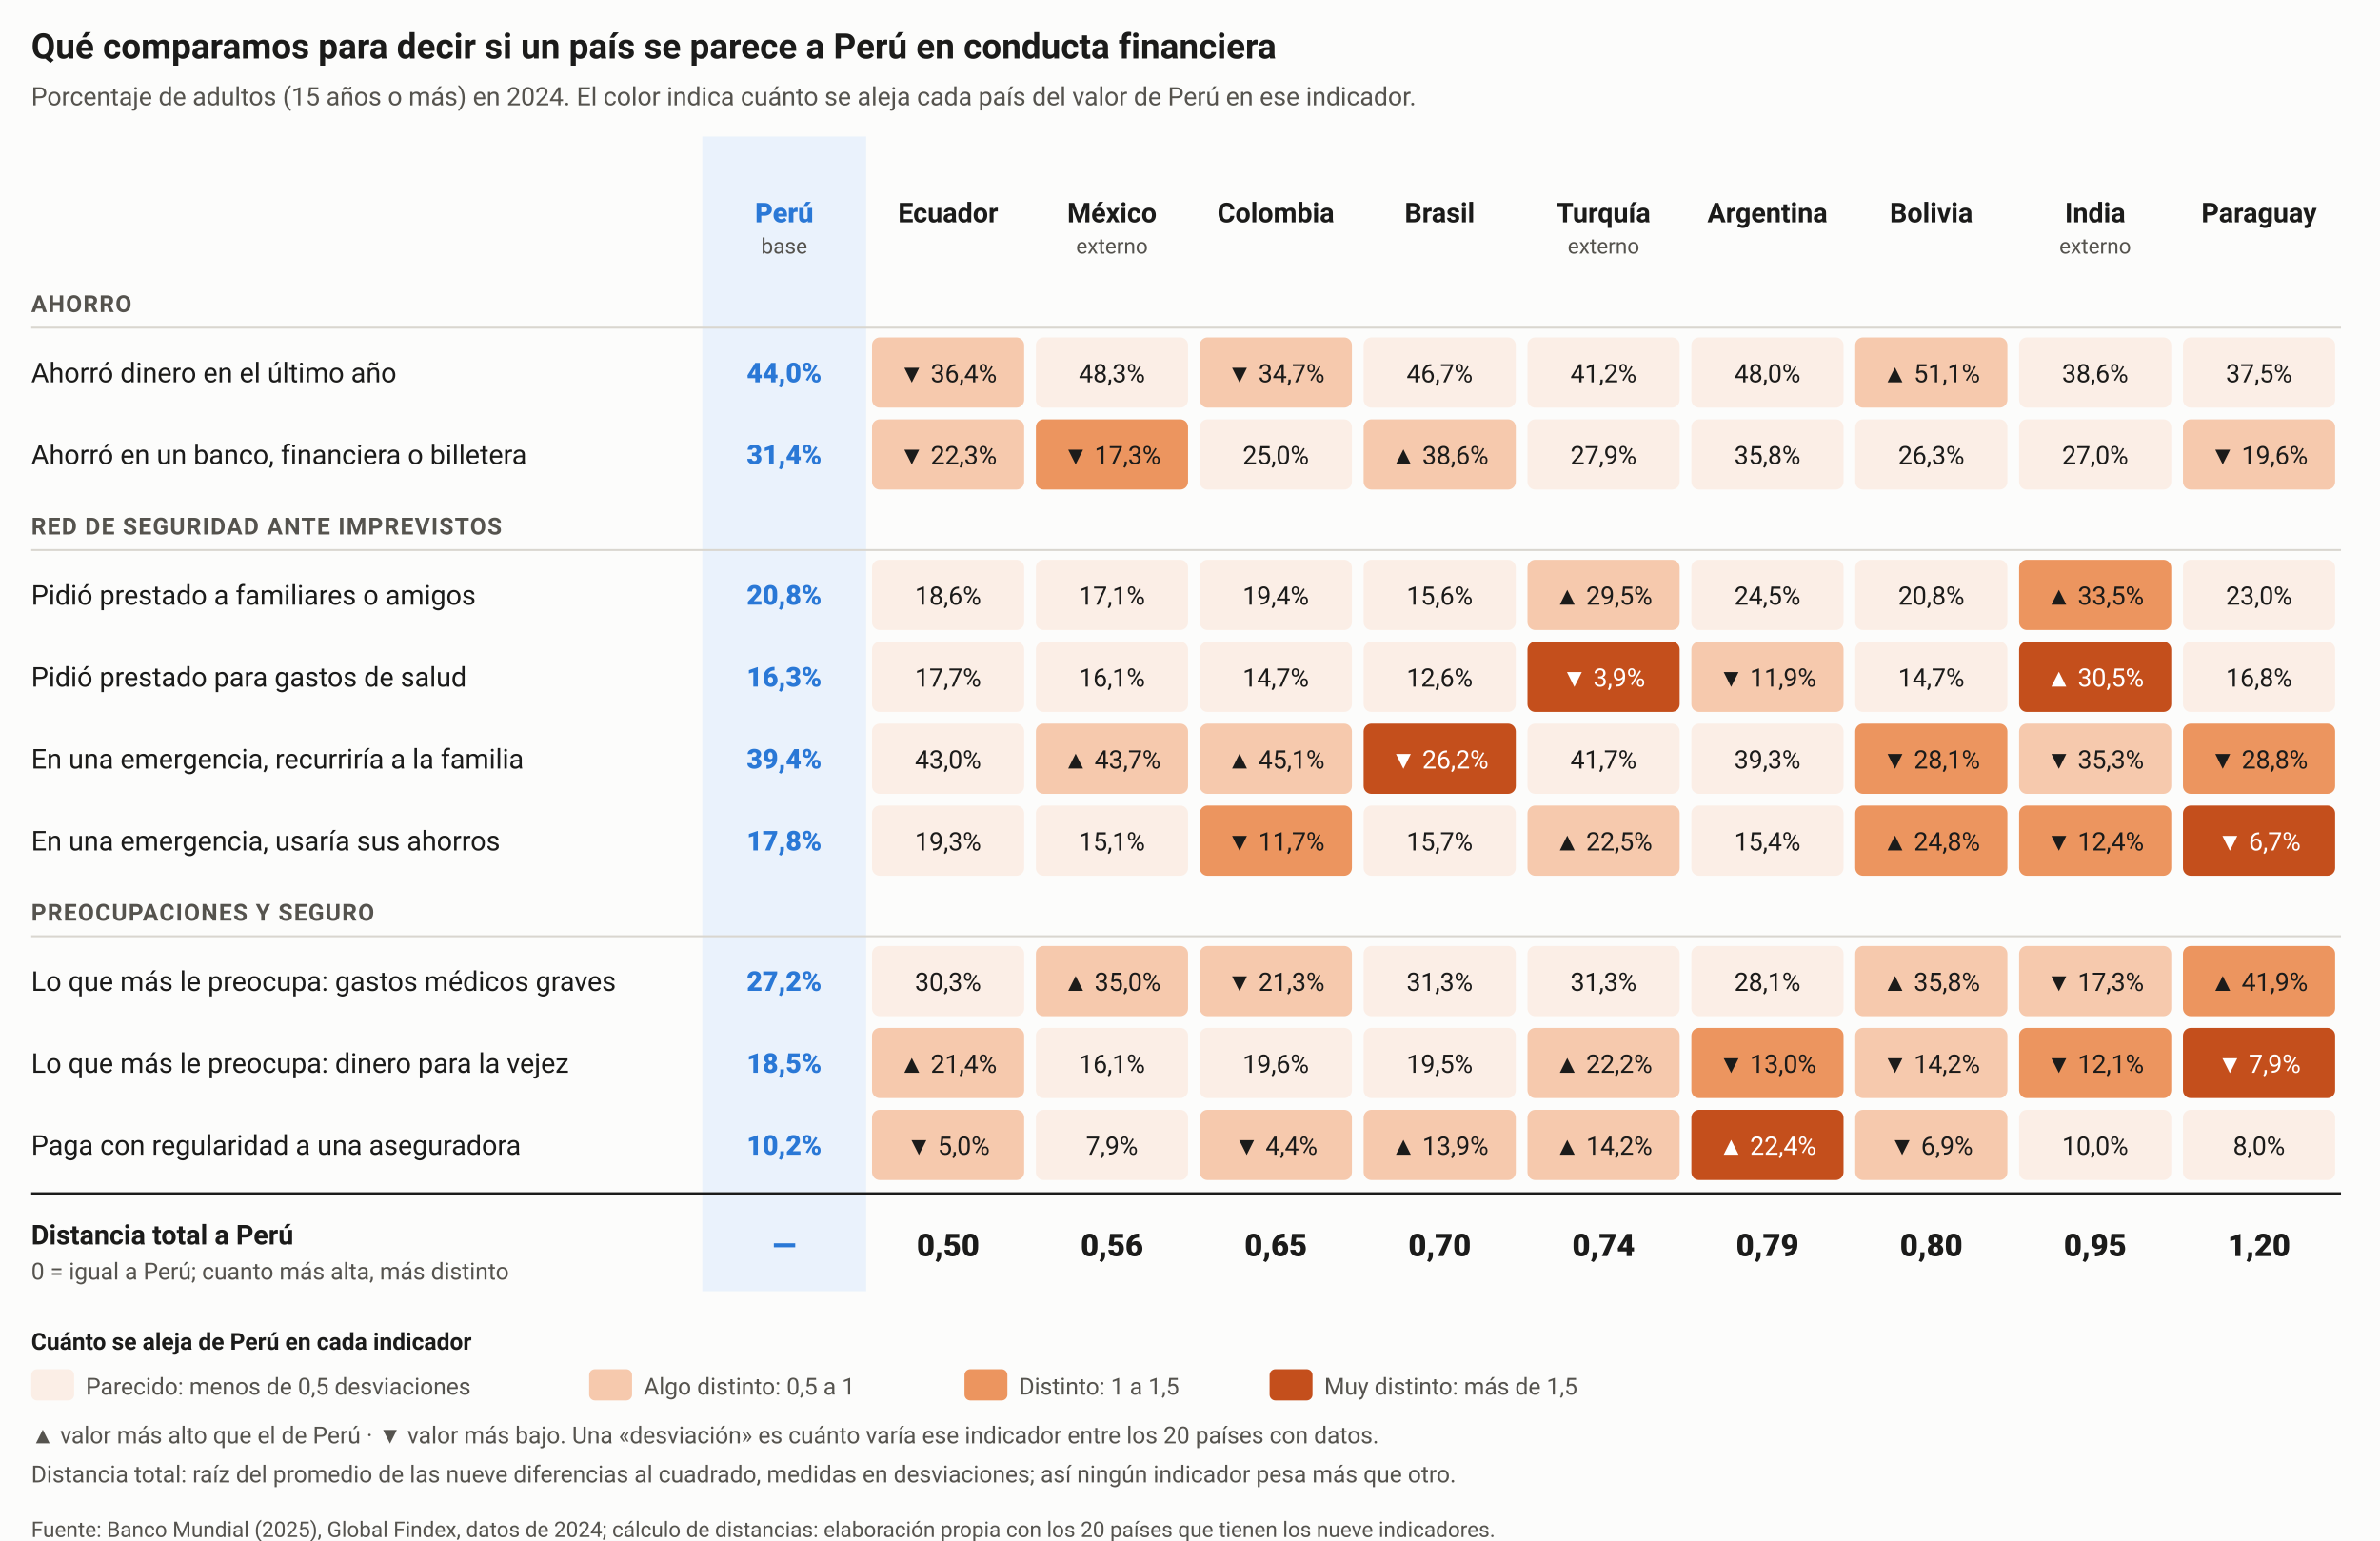
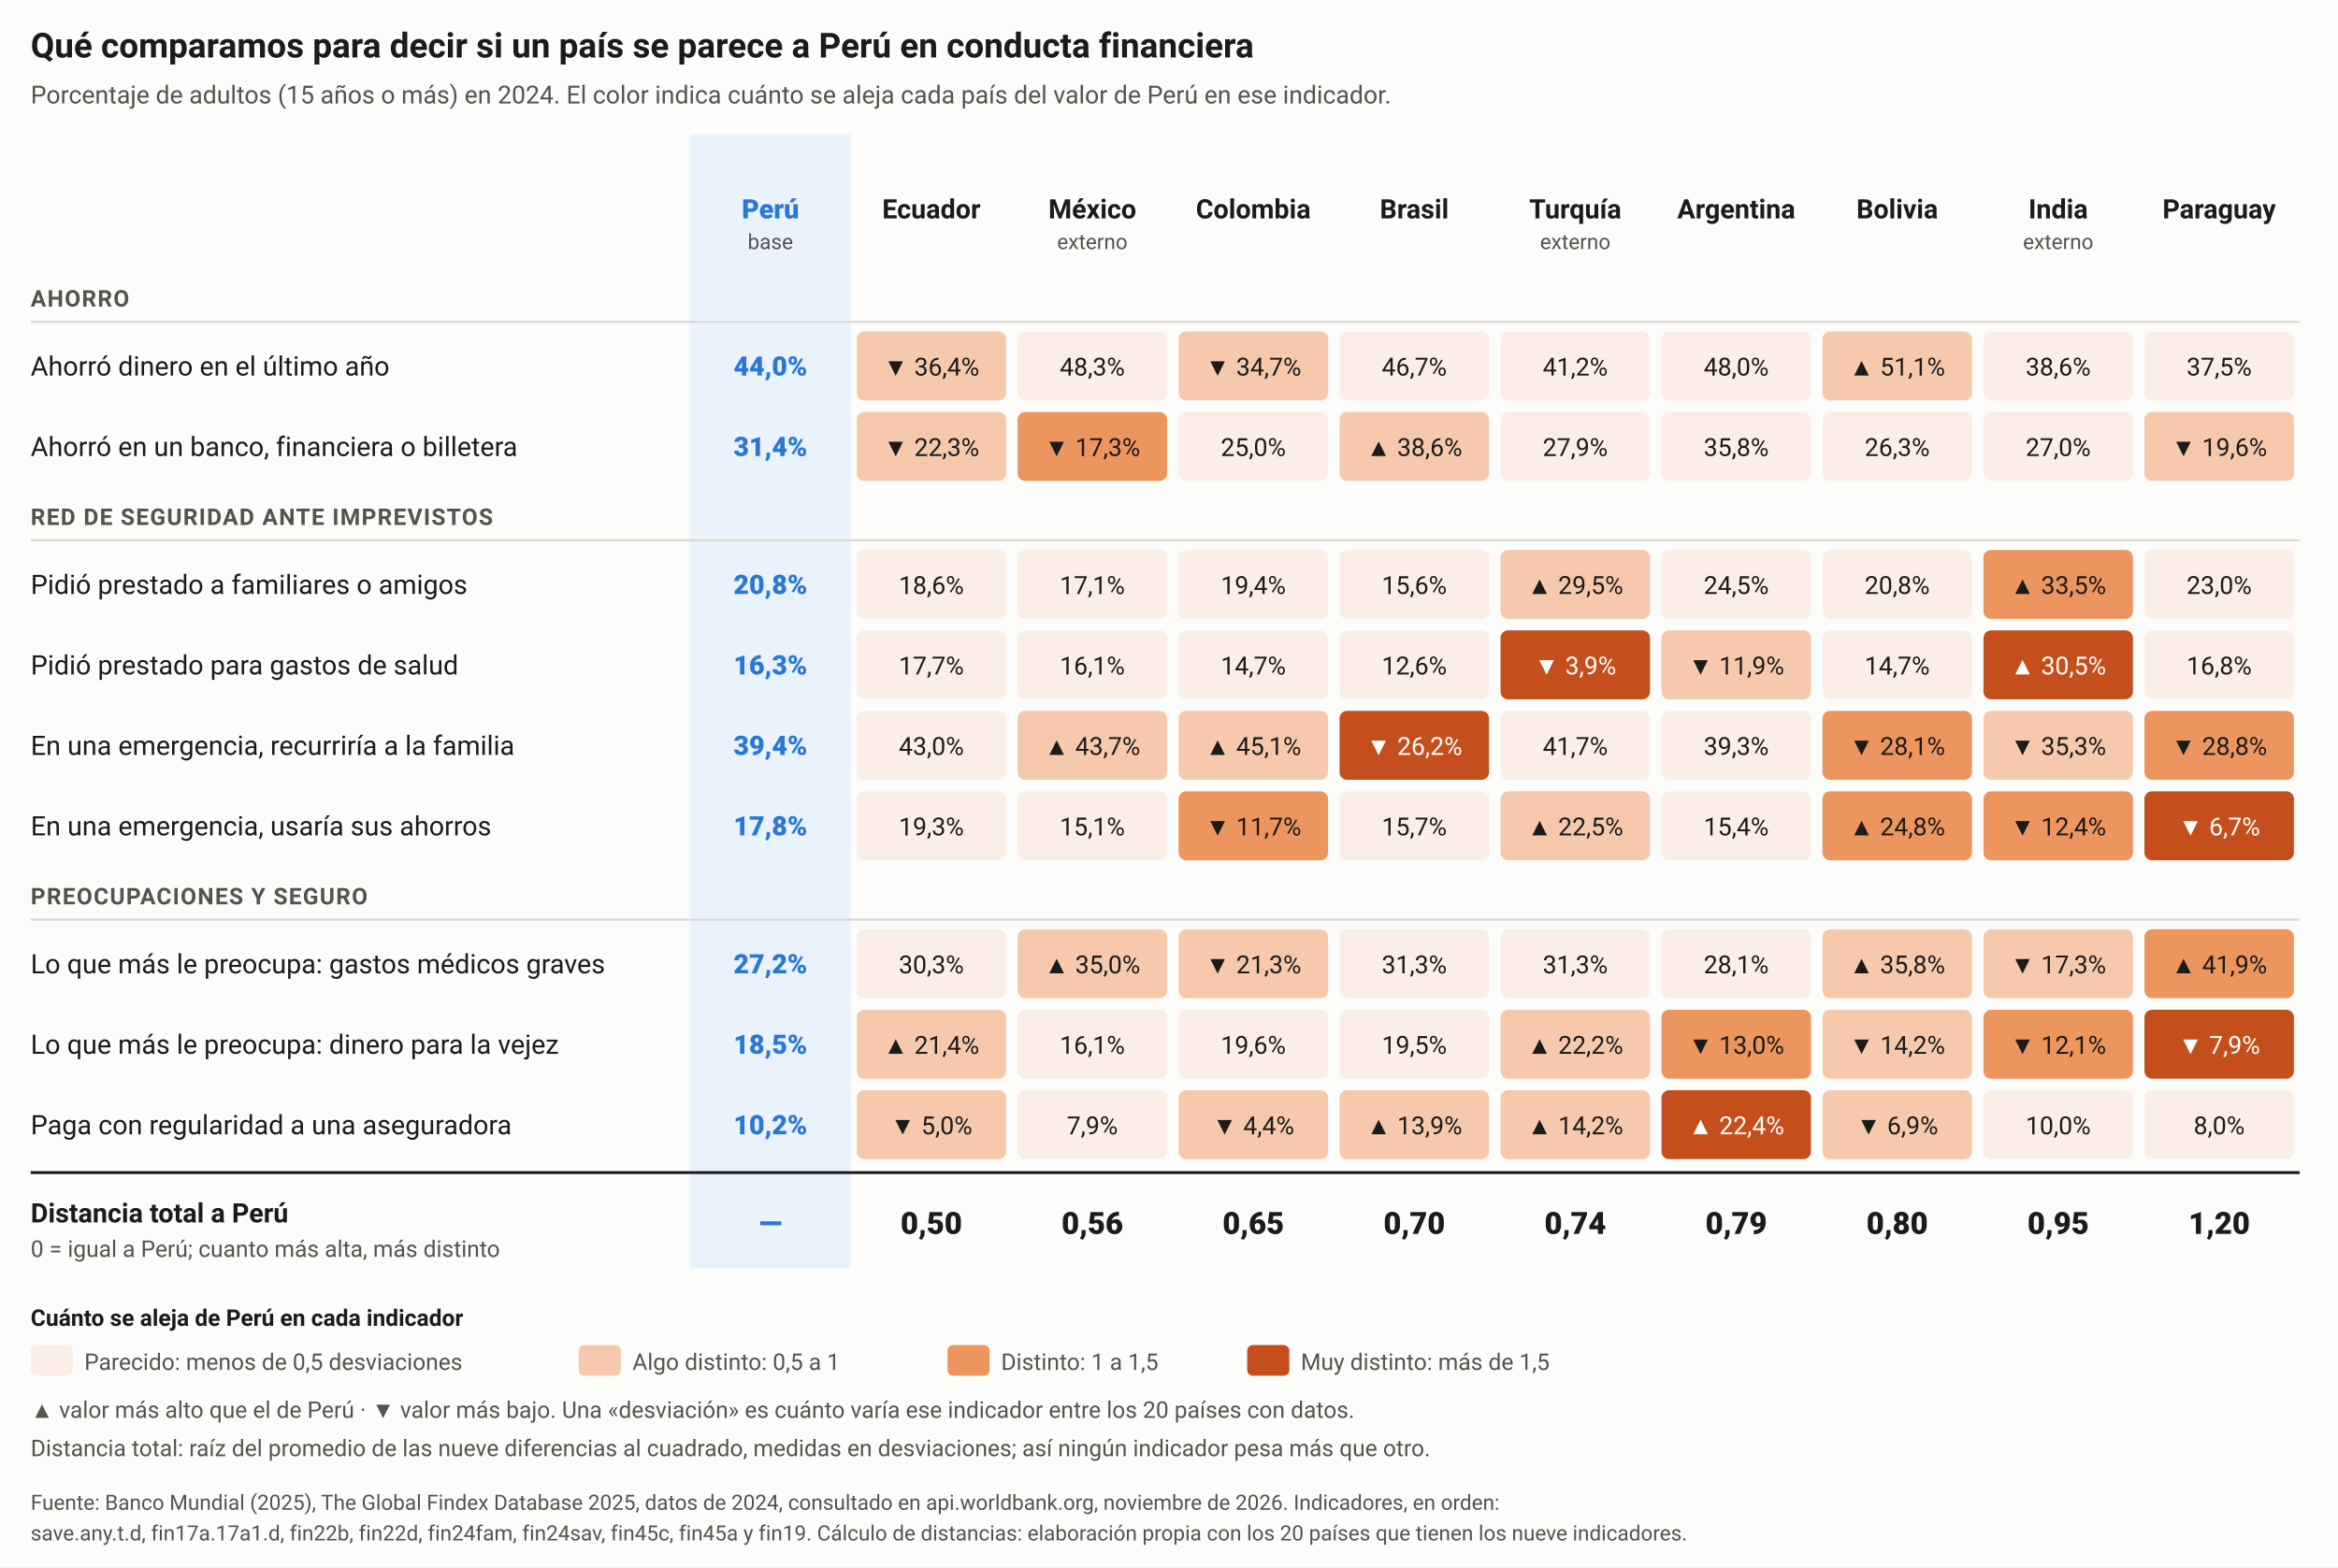
- <svg xmlns="http://www.w3.org/2000/svg" viewBox="0 0 1220 790" width="1220" height="790" style="font-family:ui-sans-serif,system-ui,-apple-system,'Segoe UI',Roboto,Arial,sans-serif" role="img" aria-label="Indicadores de conducta financiera usados para medir la distancia a Perú">
-   <rect width="1220" height="790" fill="#fcfcfb" />
+ <svg xmlns="http://www.w3.org/2000/svg" viewBox="0 0 1220 818" width="1220" height="818" style="font-family:ui-sans-serif,system-ui,-apple-system,'Segoe UI',Roboto,Arial,sans-serif" role="img" aria-label="Indicadores de conducta financiera usados para medir la distancia a Perú">
+   <rect width="1220" height="818" fill="#fcfcfb" />
  <text x="16" y="30" font-size="18" font-weight="700" fill="#1b1b1a">Qué comparamos para decir si un país se parece a Perú en conducta financiera</text>
  <text x="16" y="54" font-size="13" fill="#55534e">Porcentaje de adultos (15 años o más) en 2024. El color indica cuánto se aleja cada país del valor de Perú en ese indicador.</text>
  <rect x="360" y="70" width="84" height="592" fill="#eaf2fc" />
  <text x="402.0" y="114" font-size="14" font-weight="800" fill="#2a78d6" text-anchor="middle">Perú</text>
  <text x="402.0" y="130" font-size="11" fill="#55534e" text-anchor="middle">base</text>
  <text x="486.0" y="114" font-size="14" font-weight="700" fill="#1b1b1a" text-anchor="middle">Ecuador</text>
  <text x="570.0" y="114" font-size="14" font-weight="700" fill="#1b1b1a" text-anchor="middle">México</text>
  <text x="570.0" y="130" font-size="11" fill="#55534e" text-anchor="middle">externo</text>
  <text x="654.0" y="114" font-size="14" font-weight="700" fill="#1b1b1a" text-anchor="middle">Colombia</text>
  <text x="738.0" y="114" font-size="14" font-weight="700" fill="#1b1b1a" text-anchor="middle">Brasil</text>
  <text x="822.0" y="114" font-size="14" font-weight="700" fill="#1b1b1a" text-anchor="middle">Turquía</text>
  <text x="822.0" y="130" font-size="11" fill="#55534e" text-anchor="middle">externo</text>
  <text x="906.0" y="114" font-size="14" font-weight="700" fill="#1b1b1a" text-anchor="middle">Argentina</text>
  <text x="990.0" y="114" font-size="14" font-weight="700" fill="#1b1b1a" text-anchor="middle">Bolivia</text>
  <text x="1074.0" y="114" font-size="14" font-weight="700" fill="#1b1b1a" text-anchor="middle">India</text>
  <text x="1074.0" y="130" font-size="11" fill="#55534e" text-anchor="middle">externo</text>
  <text x="1158.0" y="114" font-size="14" font-weight="700" fill="#1b1b1a" text-anchor="middle">Paraguay</text>
  <text x="16" y="160" font-size="12" font-weight="700" letter-spacing=".6" fill="#55534e">AHORRO</text>
  <line x1="16" y1="168" x2="1200" y2="168" stroke="#d9d6cf" />
  <text x="16" y="196.0" font-size="14" fill="#1b1b1a">Ahorró dinero en el último año</text>
  <text x="402.0" y="196.0" font-size="14" font-weight="800" fill="#2a78d6" text-anchor="middle">44,0%</text>
  <g>
    <rect x="447" y="173" width="78" height="36" rx="4" fill="#f6c9ad" />
    <text x="486.0" y="196.0" font-size="13" fill="#1b1b1a" text-anchor="middle">▼ 36,4%</text>
  </g>
  <g>
    <rect x="531" y="173" width="78" height="36" rx="4" fill="#fbeee6" />
    <text x="570.0" y="196.0" font-size="13" fill="#1b1b1a" text-anchor="middle">48,3%</text>
  </g>
  <g>
    <rect x="615" y="173" width="78" height="36" rx="4" fill="#f6c9ad" />
    <text x="654.0" y="196.0" font-size="13" fill="#1b1b1a" text-anchor="middle">▼ 34,7%</text>
  </g>
  <g>
    <rect x="699" y="173" width="78" height="36" rx="4" fill="#fbeee6" />
    <text x="738.0" y="196.0" font-size="13" fill="#1b1b1a" text-anchor="middle">46,7%</text>
  </g>
  <g>
    <rect x="783" y="173" width="78" height="36" rx="4" fill="#fbeee6" />
    <text x="822.0" y="196.0" font-size="13" fill="#1b1b1a" text-anchor="middle">41,2%</text>
  </g>
  <g>
    <rect x="867" y="173" width="78" height="36" rx="4" fill="#fbeee6" />
    <text x="906.0" y="196.0" font-size="13" fill="#1b1b1a" text-anchor="middle">48,0%</text>
  </g>
  <g>
    <rect x="951" y="173" width="78" height="36" rx="4" fill="#f6c9ad" />
    <text x="990.0" y="196.0" font-size="13" fill="#1b1b1a" text-anchor="middle">▲ 51,1%</text>
  </g>
  <g>
    <rect x="1035" y="173" width="78" height="36" rx="4" fill="#fbeee6" />
    <text x="1074.0" y="196.0" font-size="13" fill="#1b1b1a" text-anchor="middle">38,6%</text>
  </g>
  <g>
    <rect x="1119" y="173" width="78" height="36" rx="4" fill="#fbeee6" />
    <text x="1158.0" y="196.0" font-size="13" fill="#1b1b1a" text-anchor="middle">37,5%</text>
  </g>
  <text x="16" y="238.0" font-size="14" fill="#1b1b1a">Ahorró en un banco, financiera o billetera</text>
  <text x="402.0" y="238.0" font-size="14" font-weight="800" fill="#2a78d6" text-anchor="middle">31,4%</text>
  <g>
    <rect x="447" y="215" width="78" height="36" rx="4" fill="#f6c9ad" />
    <text x="486.0" y="238.0" font-size="13" fill="#1b1b1a" text-anchor="middle">▼ 22,3%</text>
  </g>
  <g>
    <rect x="531" y="215" width="78" height="36" rx="4" fill="#ec955f" />
    <text x="570.0" y="238.0" font-size="13" fill="#1b1b1a" text-anchor="middle">▼ 17,3%</text>
  </g>
  <g>
    <rect x="615" y="215" width="78" height="36" rx="4" fill="#fbeee6" />
    <text x="654.0" y="238.0" font-size="13" fill="#1b1b1a" text-anchor="middle">25,0%</text>
  </g>
  <g>
    <rect x="699" y="215" width="78" height="36" rx="4" fill="#f6c9ad" />
    <text x="738.0" y="238.0" font-size="13" fill="#1b1b1a" text-anchor="middle">▲ 38,6%</text>
  </g>
  <g>
    <rect x="783" y="215" width="78" height="36" rx="4" fill="#fbeee6" />
    <text x="822.0" y="238.0" font-size="13" fill="#1b1b1a" text-anchor="middle">27,9%</text>
  </g>
  <g>
    <rect x="867" y="215" width="78" height="36" rx="4" fill="#fbeee6" />
    <text x="906.0" y="238.0" font-size="13" fill="#1b1b1a" text-anchor="middle">35,8%</text>
  </g>
  <g>
    <rect x="951" y="215" width="78" height="36" rx="4" fill="#fbeee6" />
    <text x="990.0" y="238.0" font-size="13" fill="#1b1b1a" text-anchor="middle">26,3%</text>
  </g>
  <g>
    <rect x="1035" y="215" width="78" height="36" rx="4" fill="#fbeee6" />
    <text x="1074.0" y="238.0" font-size="13" fill="#1b1b1a" text-anchor="middle">27,0%</text>
  </g>
  <g>
    <rect x="1119" y="215" width="78" height="36" rx="4" fill="#f6c9ad" />
    <text x="1158.0" y="238.0" font-size="13" fill="#1b1b1a" text-anchor="middle">▼ 19,6%</text>
  </g>
  <text x="16" y="274" font-size="12" font-weight="700" letter-spacing=".6" fill="#55534e">RED DE SEGURIDAD ANTE IMPREVISTOS</text>
  <line x1="16" y1="282" x2="1200" y2="282" stroke="#d9d6cf" />
  <text x="16" y="310.0" font-size="14" fill="#1b1b1a">Pidió prestado a familiares o amigos</text>
  <text x="402.0" y="310.0" font-size="14" font-weight="800" fill="#2a78d6" text-anchor="middle">20,8%</text>
  <g>
    <rect x="447" y="287" width="78" height="36" rx="4" fill="#fbeee6" />
    <text x="486.0" y="310.0" font-size="13" fill="#1b1b1a" text-anchor="middle">18,6%</text>
  </g>
  <g>
    <rect x="531" y="287" width="78" height="36" rx="4" fill="#fbeee6" />
    <text x="570.0" y="310.0" font-size="13" fill="#1b1b1a" text-anchor="middle">17,1%</text>
  </g>
  <g>
    <rect x="615" y="287" width="78" height="36" rx="4" fill="#fbeee6" />
    <text x="654.0" y="310.0" font-size="13" fill="#1b1b1a" text-anchor="middle">19,4%</text>
  </g>
  <g>
    <rect x="699" y="287" width="78" height="36" rx="4" fill="#fbeee6" />
    <text x="738.0" y="310.0" font-size="13" fill="#1b1b1a" text-anchor="middle">15,6%</text>
  </g>
  <g>
    <rect x="783" y="287" width="78" height="36" rx="4" fill="#f6c9ad" />
    <text x="822.0" y="310.0" font-size="13" fill="#1b1b1a" text-anchor="middle">▲ 29,5%</text>
  </g>
  <g>
    <rect x="867" y="287" width="78" height="36" rx="4" fill="#fbeee6" />
    <text x="906.0" y="310.0" font-size="13" fill="#1b1b1a" text-anchor="middle">24,5%</text>
  </g>
  <g>
    <rect x="951" y="287" width="78" height="36" rx="4" fill="#fbeee6" />
    <text x="990.0" y="310.0" font-size="13" fill="#1b1b1a" text-anchor="middle">20,8%</text>
  </g>
  <g>
    <rect x="1035" y="287" width="78" height="36" rx="4" fill="#ec955f" />
    <text x="1074.0" y="310.0" font-size="13" fill="#1b1b1a" text-anchor="middle">▲ 33,5%</text>
  </g>
  <g>
    <rect x="1119" y="287" width="78" height="36" rx="4" fill="#fbeee6" />
    <text x="1158.0" y="310.0" font-size="13" fill="#1b1b1a" text-anchor="middle">23,0%</text>
  </g>
  <text x="16" y="352.0" font-size="14" fill="#1b1b1a">Pidió prestado para gastos de salud</text>
  <text x="402.0" y="352.0" font-size="14" font-weight="800" fill="#2a78d6" text-anchor="middle">16,3%</text>
  <g>
    <rect x="447" y="329" width="78" height="36" rx="4" fill="#fbeee6" />
    <text x="486.0" y="352.0" font-size="13" fill="#1b1b1a" text-anchor="middle">17,7%</text>
  </g>
  <g>
    <rect x="531" y="329" width="78" height="36" rx="4" fill="#fbeee6" />
    <text x="570.0" y="352.0" font-size="13" fill="#1b1b1a" text-anchor="middle">16,1%</text>
  </g>
  <g>
    <rect x="615" y="329" width="78" height="36" rx="4" fill="#fbeee6" />
    <text x="654.0" y="352.0" font-size="13" fill="#1b1b1a" text-anchor="middle">14,7%</text>
  </g>
  <g>
    <rect x="699" y="329" width="78" height="36" rx="4" fill="#fbeee6" />
    <text x="738.0" y="352.0" font-size="13" fill="#1b1b1a" text-anchor="middle">12,6%</text>
  </g>
  <g>
    <rect x="783" y="329" width="78" height="36" rx="4" fill="#c44f1c" />
    <text x="822.0" y="352.0" font-size="13" fill="#ffffff" text-anchor="middle">▼ 3,9%</text>
  </g>
  <g>
    <rect x="867" y="329" width="78" height="36" rx="4" fill="#f6c9ad" />
    <text x="906.0" y="352.0" font-size="13" fill="#1b1b1a" text-anchor="middle">▼ 11,9%</text>
  </g>
  <g>
    <rect x="951" y="329" width="78" height="36" rx="4" fill="#fbeee6" />
    <text x="990.0" y="352.0" font-size="13" fill="#1b1b1a" text-anchor="middle">14,7%</text>
  </g>
  <g>
    <rect x="1035" y="329" width="78" height="36" rx="4" fill="#c44f1c" />
    <text x="1074.0" y="352.0" font-size="13" fill="#ffffff" text-anchor="middle">▲ 30,5%</text>
  </g>
  <g>
    <rect x="1119" y="329" width="78" height="36" rx="4" fill="#fbeee6" />
    <text x="1158.0" y="352.0" font-size="13" fill="#1b1b1a" text-anchor="middle">16,8%</text>
  </g>
  <text x="16" y="394.0" font-size="14" fill="#1b1b1a">En una emergencia, recurriría a la familia</text>
  <text x="402.0" y="394.0" font-size="14" font-weight="800" fill="#2a78d6" text-anchor="middle">39,4%</text>
  <g>
    <rect x="447" y="371" width="78" height="36" rx="4" fill="#fbeee6" />
    <text x="486.0" y="394.0" font-size="13" fill="#1b1b1a" text-anchor="middle">43,0%</text>
  </g>
  <g>
    <rect x="531" y="371" width="78" height="36" rx="4" fill="#f6c9ad" />
    <text x="570.0" y="394.0" font-size="13" fill="#1b1b1a" text-anchor="middle">▲ 43,7%</text>
  </g>
  <g>
    <rect x="615" y="371" width="78" height="36" rx="4" fill="#f6c9ad" />
    <text x="654.0" y="394.0" font-size="13" fill="#1b1b1a" text-anchor="middle">▲ 45,1%</text>
  </g>
  <g>
    <rect x="699" y="371" width="78" height="36" rx="4" fill="#c44f1c" />
    <text x="738.0" y="394.0" font-size="13" fill="#ffffff" text-anchor="middle">▼ 26,2%</text>
  </g>
  <g>
    <rect x="783" y="371" width="78" height="36" rx="4" fill="#fbeee6" />
    <text x="822.0" y="394.0" font-size="13" fill="#1b1b1a" text-anchor="middle">41,7%</text>
  </g>
  <g>
    <rect x="867" y="371" width="78" height="36" rx="4" fill="#fbeee6" />
    <text x="906.0" y="394.0" font-size="13" fill="#1b1b1a" text-anchor="middle">39,3%</text>
  </g>
  <g>
    <rect x="951" y="371" width="78" height="36" rx="4" fill="#ec955f" />
    <text x="990.0" y="394.0" font-size="13" fill="#1b1b1a" text-anchor="middle">▼ 28,1%</text>
  </g>
  <g>
    <rect x="1035" y="371" width="78" height="36" rx="4" fill="#f6c9ad" />
    <text x="1074.0" y="394.0" font-size="13" fill="#1b1b1a" text-anchor="middle">▼ 35,3%</text>
  </g>
  <g>
    <rect x="1119" y="371" width="78" height="36" rx="4" fill="#ec955f" />
    <text x="1158.0" y="394.0" font-size="13" fill="#1b1b1a" text-anchor="middle">▼ 28,8%</text>
  </g>
  <text x="16" y="436.0" font-size="14" fill="#1b1b1a">En una emergencia, usaría sus ahorros</text>
  <text x="402.0" y="436.0" font-size="14" font-weight="800" fill="#2a78d6" text-anchor="middle">17,8%</text>
  <g>
    <rect x="447" y="413" width="78" height="36" rx="4" fill="#fbeee6" />
    <text x="486.0" y="436.0" font-size="13" fill="#1b1b1a" text-anchor="middle">19,3%</text>
  </g>
  <g>
    <rect x="531" y="413" width="78" height="36" rx="4" fill="#fbeee6" />
    <text x="570.0" y="436.0" font-size="13" fill="#1b1b1a" text-anchor="middle">15,1%</text>
  </g>
  <g>
    <rect x="615" y="413" width="78" height="36" rx="4" fill="#ec955f" />
    <text x="654.0" y="436.0" font-size="13" fill="#1b1b1a" text-anchor="middle">▼ 11,7%</text>
  </g>
  <g>
    <rect x="699" y="413" width="78" height="36" rx="4" fill="#fbeee6" />
    <text x="738.0" y="436.0" font-size="13" fill="#1b1b1a" text-anchor="middle">15,7%</text>
  </g>
  <g>
    <rect x="783" y="413" width="78" height="36" rx="4" fill="#f6c9ad" />
    <text x="822.0" y="436.0" font-size="13" fill="#1b1b1a" text-anchor="middle">▲ 22,5%</text>
  </g>
  <g>
    <rect x="867" y="413" width="78" height="36" rx="4" fill="#fbeee6" />
    <text x="906.0" y="436.0" font-size="13" fill="#1b1b1a" text-anchor="middle">15,4%</text>
  </g>
  <g>
    <rect x="951" y="413" width="78" height="36" rx="4" fill="#ec955f" />
    <text x="990.0" y="436.0" font-size="13" fill="#1b1b1a" text-anchor="middle">▲ 24,8%</text>
  </g>
  <g>
    <rect x="1035" y="413" width="78" height="36" rx="4" fill="#ec955f" />
    <text x="1074.0" y="436.0" font-size="13" fill="#1b1b1a" text-anchor="middle">▼ 12,4%</text>
  </g>
  <g>
    <rect x="1119" y="413" width="78" height="36" rx="4" fill="#c44f1c" />
    <text x="1158.0" y="436.0" font-size="13" fill="#ffffff" text-anchor="middle">▼ 6,7%</text>
  </g>
  <text x="16" y="472" font-size="12" font-weight="700" letter-spacing=".6" fill="#55534e">PREOCUPACIONES Y SEGURO</text>
  <line x1="16" y1="480" x2="1200" y2="480" stroke="#d9d6cf" />
  <text x="16" y="508.0" font-size="14" fill="#1b1b1a">Lo que más le preocupa: gastos médicos graves</text>
  <text x="402.0" y="508.0" font-size="14" font-weight="800" fill="#2a78d6" text-anchor="middle">27,2%</text>
  <g>
    <rect x="447" y="485" width="78" height="36" rx="4" fill="#fbeee6" />
    <text x="486.0" y="508.0" font-size="13" fill="#1b1b1a" text-anchor="middle">30,3%</text>
  </g>
  <g>
    <rect x="531" y="485" width="78" height="36" rx="4" fill="#f6c9ad" />
    <text x="570.0" y="508.0" font-size="13" fill="#1b1b1a" text-anchor="middle">▲ 35,0%</text>
  </g>
  <g>
    <rect x="615" y="485" width="78" height="36" rx="4" fill="#f6c9ad" />
    <text x="654.0" y="508.0" font-size="13" fill="#1b1b1a" text-anchor="middle">▼ 21,3%</text>
  </g>
  <g>
    <rect x="699" y="485" width="78" height="36" rx="4" fill="#fbeee6" />
    <text x="738.0" y="508.0" font-size="13" fill="#1b1b1a" text-anchor="middle">31,3%</text>
  </g>
  <g>
    <rect x="783" y="485" width="78" height="36" rx="4" fill="#fbeee6" />
    <text x="822.0" y="508.0" font-size="13" fill="#1b1b1a" text-anchor="middle">31,3%</text>
  </g>
  <g>
    <rect x="867" y="485" width="78" height="36" rx="4" fill="#fbeee6" />
    <text x="906.0" y="508.0" font-size="13" fill="#1b1b1a" text-anchor="middle">28,1%</text>
  </g>
  <g>
    <rect x="951" y="485" width="78" height="36" rx="4" fill="#f6c9ad" />
    <text x="990.0" y="508.0" font-size="13" fill="#1b1b1a" text-anchor="middle">▲ 35,8%</text>
  </g>
  <g>
    <rect x="1035" y="485" width="78" height="36" rx="4" fill="#f6c9ad" />
    <text x="1074.0" y="508.0" font-size="13" fill="#1b1b1a" text-anchor="middle">▼ 17,3%</text>
  </g>
  <g>
    <rect x="1119" y="485" width="78" height="36" rx="4" fill="#ec955f" />
    <text x="1158.0" y="508.0" font-size="13" fill="#1b1b1a" text-anchor="middle">▲ 41,9%</text>
  </g>
  <text x="16" y="550.0" font-size="14" fill="#1b1b1a">Lo que más le preocupa: dinero para la vejez</text>
  <text x="402.0" y="550.0" font-size="14" font-weight="800" fill="#2a78d6" text-anchor="middle">18,5%</text>
  <g>
    <rect x="447" y="527" width="78" height="36" rx="4" fill="#f6c9ad" />
    <text x="486.0" y="550.0" font-size="13" fill="#1b1b1a" text-anchor="middle">▲ 21,4%</text>
  </g>
  <g>
    <rect x="531" y="527" width="78" height="36" rx="4" fill="#fbeee6" />
    <text x="570.0" y="550.0" font-size="13" fill="#1b1b1a" text-anchor="middle">16,1%</text>
  </g>
  <g>
    <rect x="615" y="527" width="78" height="36" rx="4" fill="#fbeee6" />
    <text x="654.0" y="550.0" font-size="13" fill="#1b1b1a" text-anchor="middle">19,6%</text>
  </g>
  <g>
    <rect x="699" y="527" width="78" height="36" rx="4" fill="#fbeee6" />
    <text x="738.0" y="550.0" font-size="13" fill="#1b1b1a" text-anchor="middle">19,5%</text>
  </g>
  <g>
    <rect x="783" y="527" width="78" height="36" rx="4" fill="#f6c9ad" />
    <text x="822.0" y="550.0" font-size="13" fill="#1b1b1a" text-anchor="middle">▲ 22,2%</text>
  </g>
  <g>
    <rect x="867" y="527" width="78" height="36" rx="4" fill="#ec955f" />
    <text x="906.0" y="550.0" font-size="13" fill="#1b1b1a" text-anchor="middle">▼ 13,0%</text>
  </g>
  <g>
    <rect x="951" y="527" width="78" height="36" rx="4" fill="#f6c9ad" />
    <text x="990.0" y="550.0" font-size="13" fill="#1b1b1a" text-anchor="middle">▼ 14,2%</text>
  </g>
  <g>
    <rect x="1035" y="527" width="78" height="36" rx="4" fill="#ec955f" />
    <text x="1074.0" y="550.0" font-size="13" fill="#1b1b1a" text-anchor="middle">▼ 12,1%</text>
  </g>
  <g>
    <rect x="1119" y="527" width="78" height="36" rx="4" fill="#c44f1c" />
    <text x="1158.0" y="550.0" font-size="13" fill="#ffffff" text-anchor="middle">▼ 7,9%</text>
  </g>
  <text x="16" y="592.0" font-size="14" fill="#1b1b1a">Paga con regularidad a una aseguradora</text>
  <text x="402.0" y="592.0" font-size="14" font-weight="800" fill="#2a78d6" text-anchor="middle">10,2%</text>
  <g>
    <rect x="447" y="569" width="78" height="36" rx="4" fill="#f6c9ad" />
    <text x="486.0" y="592.0" font-size="13" fill="#1b1b1a" text-anchor="middle">▼ 5,0%</text>
  </g>
  <g>
    <rect x="531" y="569" width="78" height="36" rx="4" fill="#fbeee6" />
    <text x="570.0" y="592.0" font-size="13" fill="#1b1b1a" text-anchor="middle">7,9%</text>
  </g>
  <g>
    <rect x="615" y="569" width="78" height="36" rx="4" fill="#f6c9ad" />
    <text x="654.0" y="592.0" font-size="13" fill="#1b1b1a" text-anchor="middle">▼ 4,4%</text>
  </g>
  <g>
    <rect x="699" y="569" width="78" height="36" rx="4" fill="#f6c9ad" />
    <text x="738.0" y="592.0" font-size="13" fill="#1b1b1a" text-anchor="middle">▲ 13,9%</text>
  </g>
  <g>
    <rect x="783" y="569" width="78" height="36" rx="4" fill="#f6c9ad" />
    <text x="822.0" y="592.0" font-size="13" fill="#1b1b1a" text-anchor="middle">▲ 14,2%</text>
  </g>
  <g>
    <rect x="867" y="569" width="78" height="36" rx="4" fill="#c44f1c" />
    <text x="906.0" y="592.0" font-size="13" fill="#ffffff" text-anchor="middle">▲ 22,4%</text>
  </g>
  <g>
    <rect x="951" y="569" width="78" height="36" rx="4" fill="#f6c9ad" />
    <text x="990.0" y="592.0" font-size="13" fill="#1b1b1a" text-anchor="middle">▼ 6,9%</text>
  </g>
  <g>
    <rect x="1035" y="569" width="78" height="36" rx="4" fill="#fbeee6" />
    <text x="1074.0" y="592.0" font-size="13" fill="#1b1b1a" text-anchor="middle">10,0%</text>
  </g>
  <g>
    <rect x="1119" y="569" width="78" height="36" rx="4" fill="#fbeee6" />
    <text x="1158.0" y="592.0" font-size="13" fill="#1b1b1a" text-anchor="middle">8,0%</text>
  </g>
  <line x1="16" y1="612" x2="1200" y2="612" stroke="#1b1b1a" stroke-width="1.5" />
  <text x="16" y="638" font-size="14" font-weight="700" fill="#1b1b1a">Distancia total a Perú</text>
  <text x="16" y="656" font-size="12" fill="#55534e">0 = igual a Perú; cuanto más alta, más distinto</text>
  <text x="402.0" y="644" font-size="16" font-weight="800" fill="#2a78d6" text-anchor="middle">—</text>
  <text x="486.0" y="644" font-size="16" font-weight="800" fill="#1b1b1a" text-anchor="middle">0,50</text>
  <text x="570.0" y="644" font-size="16" font-weight="800" fill="#1b1b1a" text-anchor="middle">0,56</text>
  <text x="654.0" y="644" font-size="16" font-weight="800" fill="#1b1b1a" text-anchor="middle">0,65</text>
  <text x="738.0" y="644" font-size="16" font-weight="800" fill="#1b1b1a" text-anchor="middle">0,70</text>
  <text x="822.0" y="644" font-size="16" font-weight="800" fill="#1b1b1a" text-anchor="middle">0,74</text>
  <text x="906.0" y="644" font-size="16" font-weight="800" fill="#1b1b1a" text-anchor="middle">0,79</text>
  <text x="990.0" y="644" font-size="16" font-weight="800" fill="#1b1b1a" text-anchor="middle">0,80</text>
  <text x="1074.0" y="644" font-size="16" font-weight="800" fill="#1b1b1a" text-anchor="middle">0,95</text>
  <text x="1158.0" y="644" font-size="16" font-weight="800" fill="#1b1b1a" text-anchor="middle">1,20</text>
  <text x="16" y="692" font-size="12" font-weight="700" fill="#1b1b1a">Cuánto se aleja de Perú en cada indicador</text>
  <rect x="16" y="702" width="22" height="16" rx="3" fill="#fbeee6" />
  <text x="44" y="715" font-size="12" fill="#55534e">Parecido: menos de 0,5 desviaciones</text>
  <rect x="302.0" y="702" width="22" height="16" rx="3" fill="#f6c9ad" />
  <text x="330.0" y="715" font-size="12" fill="#55534e">Algo distinto: 0,5 a 1</text>
  <rect x="494.4" y="702" width="22" height="16" rx="3" fill="#ec955f" />
  <text x="522.4" y="715" font-size="12" fill="#55534e">Distinto: 1 a 1,5</text>
  <rect x="650.8" y="702" width="22" height="16" rx="3" fill="#c44f1c" />
  <text x="678.8" y="715" font-size="12" fill="#55534e">Muy distinto: más de 1,5</text>
  <text x="16" y="740" font-size="12" fill="#55534e">▲ valor más alto que el de Perú · ▼ valor más bajo. Una «desviación» es cuánto varía ese indicador entre los 20 países con datos.</text>
  <text x="16" y="760" font-size="12" fill="#55534e">Distancia total: raíz del promedio de las nueve diferencias al cuadrado, medidas en desviaciones; así ningún indicador pesa más que otro.</text>
-   <text x="16" y="788" font-size="11" fill="#55534e">Fuente: Banco Mundial (2025), Global Findex, datos de 2024; cálculo de distancias: elaboración propia con los 20 países que tienen los nueve indicadores.</text>
+   <text x="16" y="788" font-size="11" fill="#55534e">Fuente: Banco Mundial (2025), The Global Findex Database 2025, datos de 2024, consultado en api.worldbank.org, noviembre de 2026. Indicadores, en orden:</text>
+   <text x="16" y="804" font-size="11" fill="#55534e">save.any.t.d, fin17a.17a1.d, fin22b, fin22d, fin24fam, fin24sav, fin45c, fin45a y fin19. Cálculo de distancias: elaboración propia con los 20 países que tienen los nueve indicadores.</text>
</svg>
